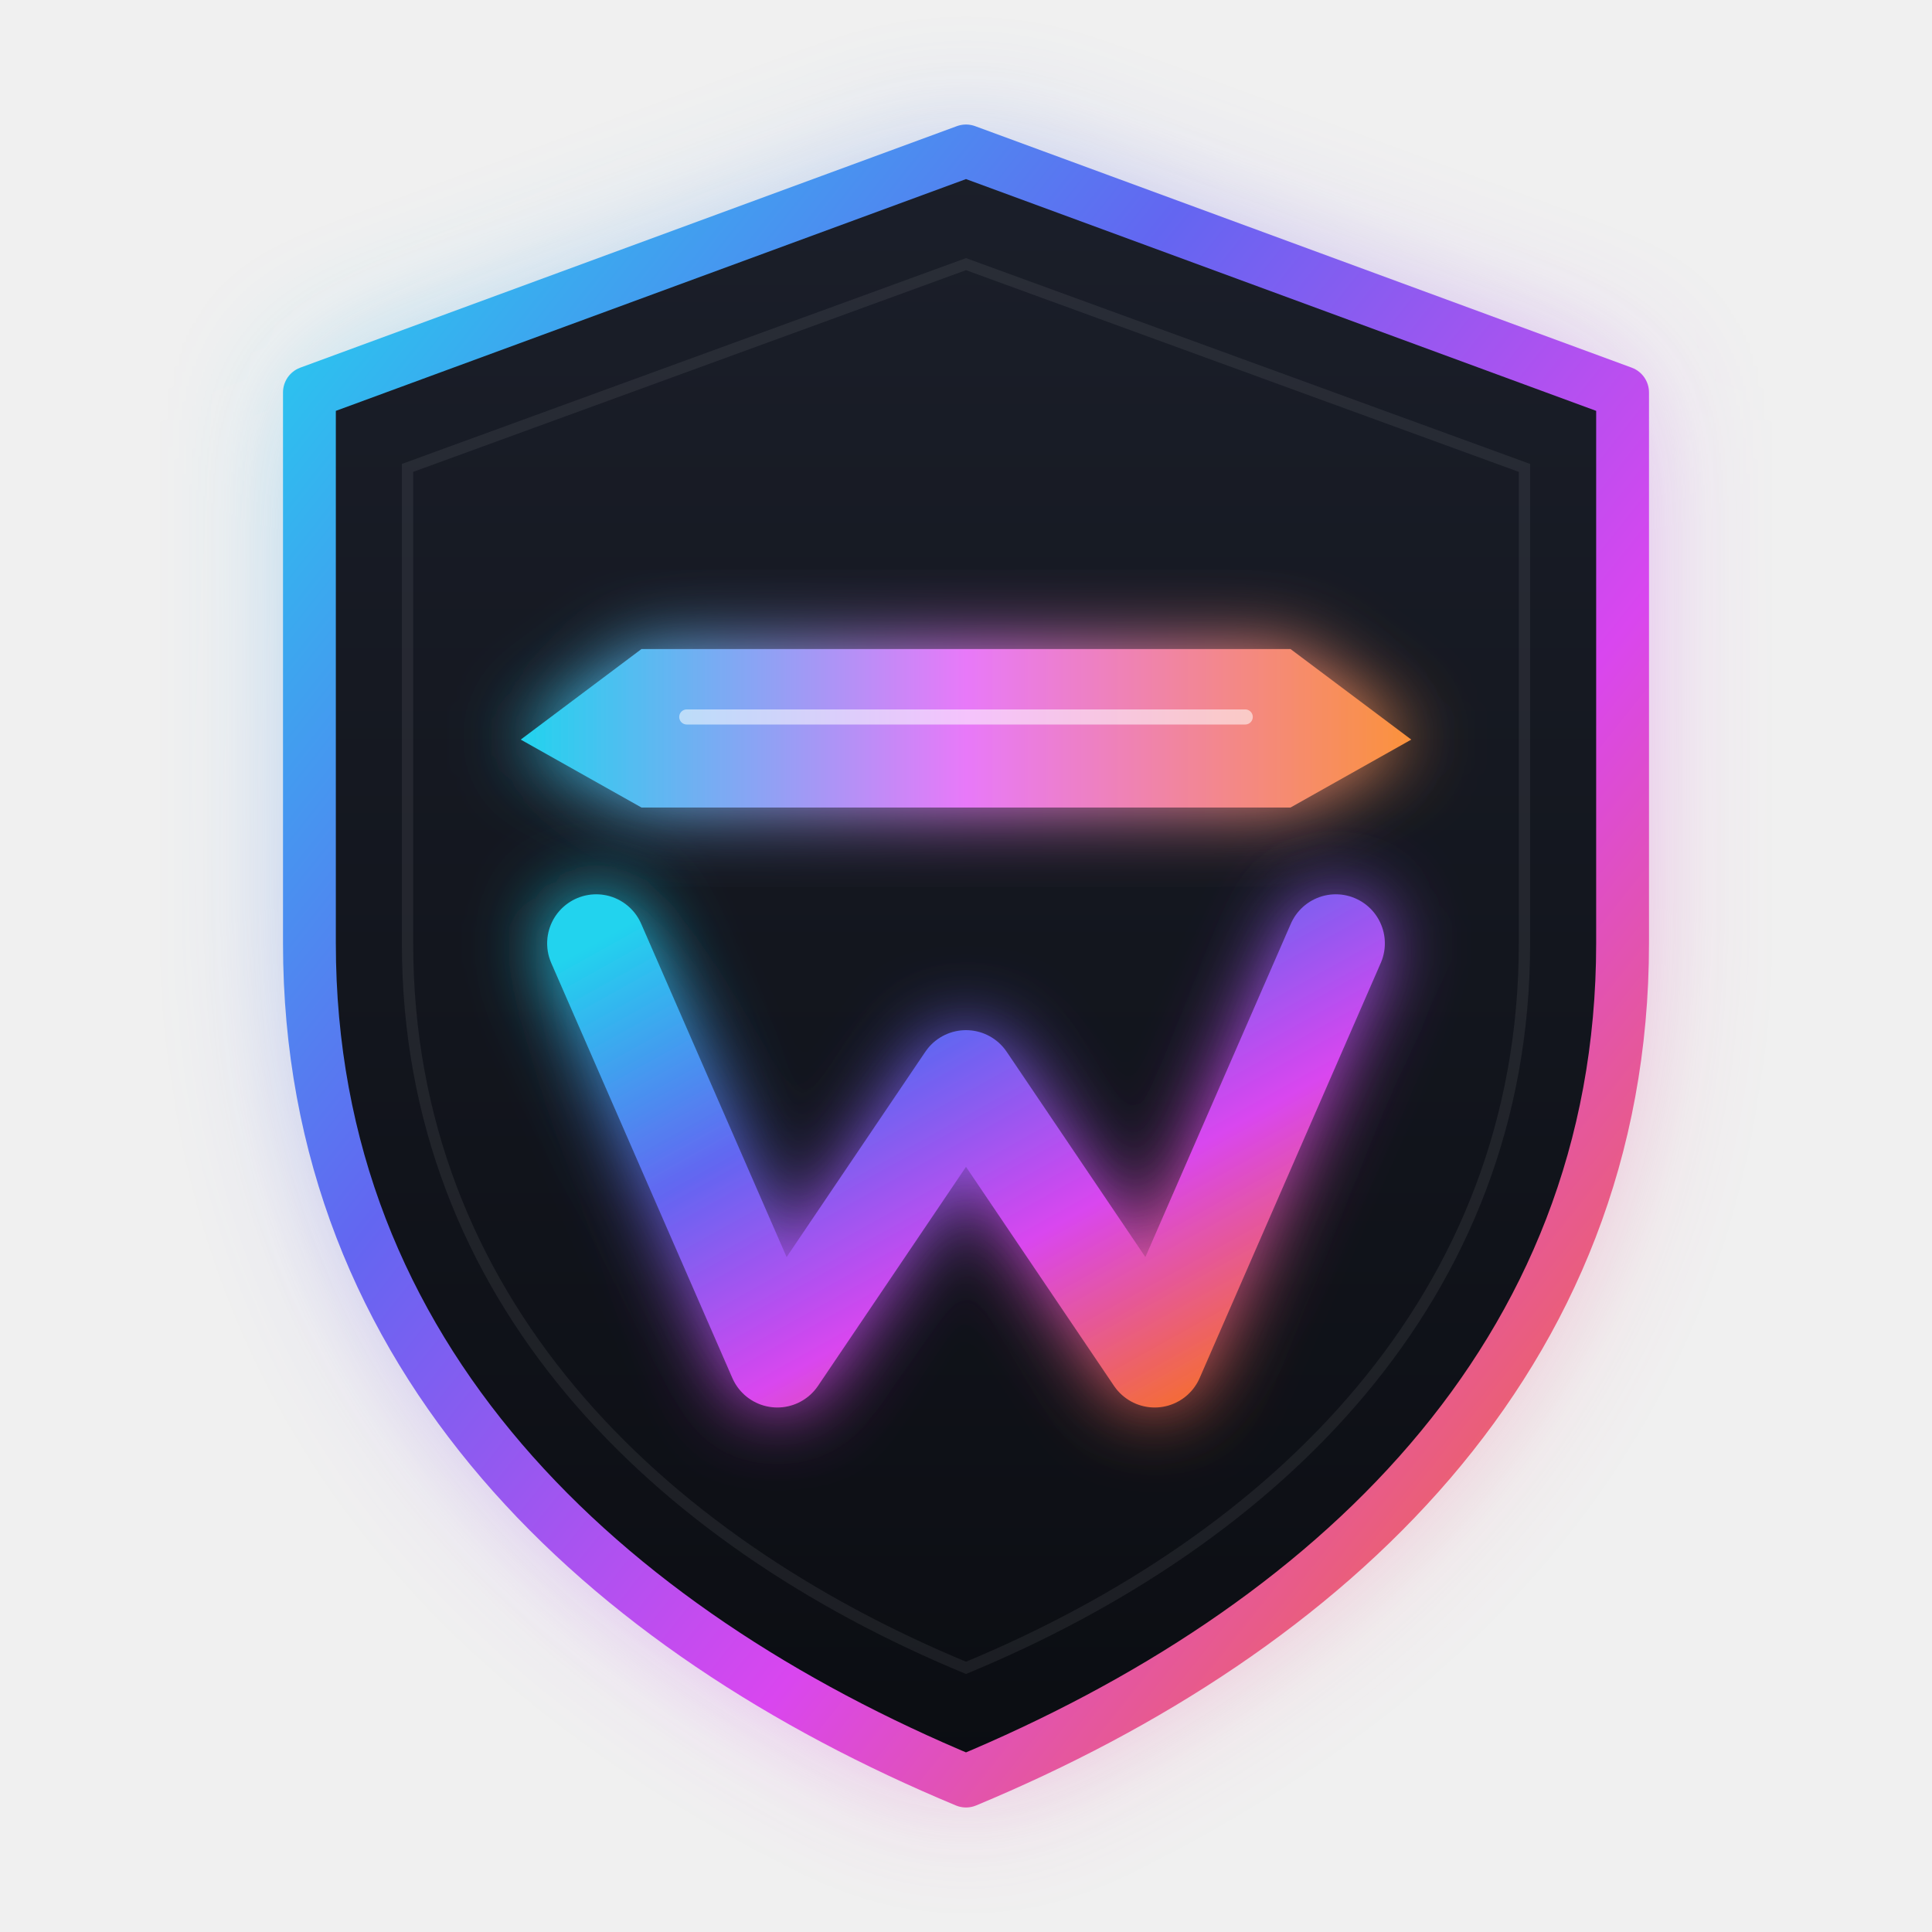
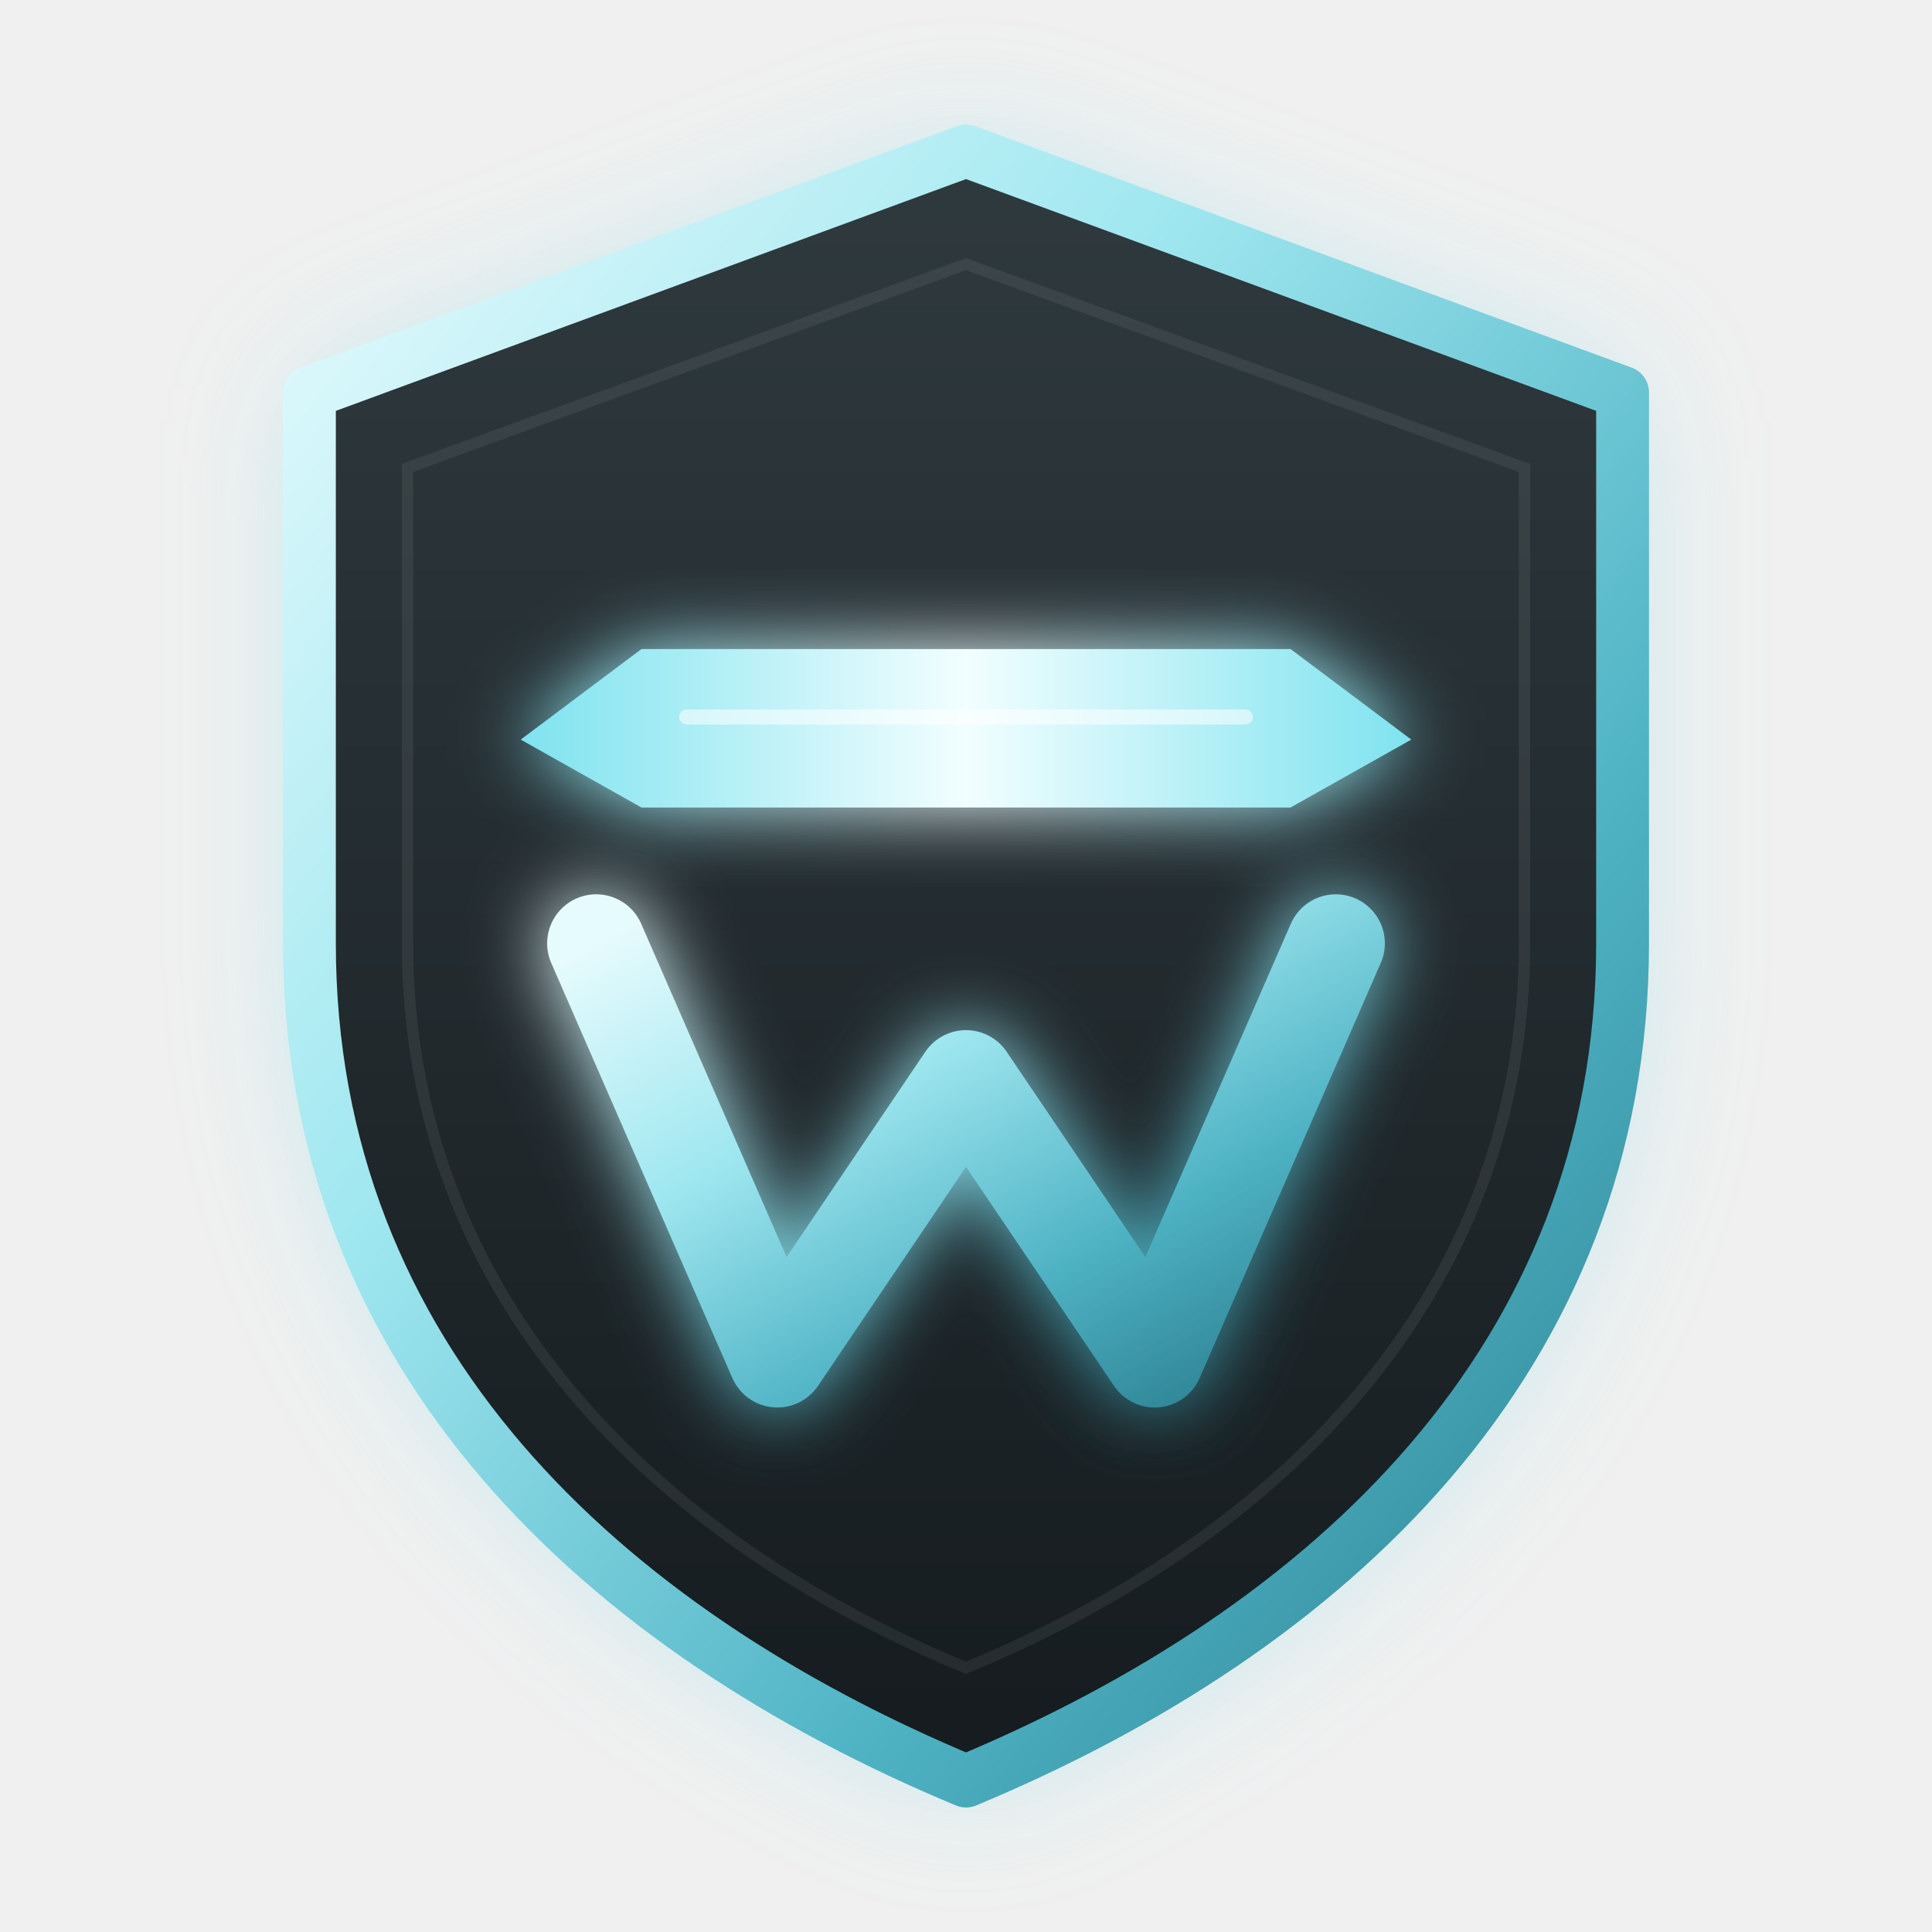
<svg xmlns="http://www.w3.org/2000/svg" width="512" height="512" viewBox="0 0 512 512">
  <defs>
    <linearGradient id="rgb" x1="0" y1="0" x2="1" y2="1">
-       <stop offset="0" stop-color="#22d3ee" />
-       <stop offset="0.35" stop-color="#6366f1" />
-       <stop offset="0.65" stop-color="#d946ef" />
-       <stop offset="1" stop-color="#f97316" />
+       <stop offset="0" stop-color="#e6fbfd" />
+       <stop offset="0.35" stop-color="#9fe7f0" />
+       <stop offset="0.7" stop-color="#4fb3c4" />
+       <stop offset="1" stop-color="#2a7f8f" />
    </linearGradient>
    <linearGradient id="visor" x1="0" y1="0" x2="1" y2="0">
-       <stop offset="0" stop-color="#22d3ee" />
-       <stop offset="0.5" stop-color="#e879f9" />
-       <stop offset="1" stop-color="#fb923c" />
+       <stop offset="0" stop-color="#7fe3ef" />
+       <stop offset="0.5" stop-color="#f2feff" />
+       <stop offset="1" stop-color="#7fe3ef" />
    </linearGradient>
    <linearGradient id="body" x1="0" y1="0" x2="0" y2="1">
-       <stop offset="0" stop-color="#1b1f2a" />
-       <stop offset="1" stop-color="#0b0d12" />
+       <stop offset="0" stop-color="#2f3a3f" />
+       <stop offset="1" stop-color="#151b1e" />
    </linearGradient>
    <filter id="glow" x="-50%" y="-50%" width="200%" height="200%">
      <feGaussianBlur stdDeviation="10" result="b" />
      <feMerge>
        <feMergeNode in="b" />
        <feMergeNode in="SourceGraphic" />
      </feMerge>
    </filter>
    <filter id="softglow" x="-50%" y="-50%" width="200%" height="200%">
      <feGaussianBlur stdDeviation="18" />
    </filter>
  </defs>
-   <path d="M256 40 L430 104 V250 C430 360 352 432 256 472 C160 432 82 360 82 250 V104 Z" fill="url(#rgb)" opacity="0.45" filter="url(#softglow)" />
+   <path d="M256 40 L430 104 V250 C430 360 352 432 256 472 C160 432 82 360 82 250 V104 Z" fill="#5fd4e4" opacity="0.35" filter="url(#softglow)" />
  <path d="M256 40 L430 104 V250 C430 360 352 432 256 472 C160 432 82 360 82 250 V104 Z" fill="url(#body)" stroke="url(#rgb)" stroke-width="14" stroke-linejoin="round" />
  <path d="M256 70 L404 124 V250 C404 344 338 408 256 442 C174 408 108 344 108 250 V124 Z" fill="none" stroke="#ffffff" stroke-opacity="0.07" stroke-width="3" />
  <path d="M138 196 L170 172 H342 L374 196 L342 214 H170 Z" fill="url(#visor)" filter="url(#glow)" />
  <path d="M182 190 H330" stroke="#ffffff" stroke-opacity="0.55" stroke-width="4" stroke-linecap="round" />
  <path d="M158 250 L206 360 L256 286 L306 360 L354 250" fill="none" stroke="url(#rgb)" stroke-width="26" stroke-linecap="round" stroke-linejoin="round" filter="url(#glow)" />
</svg>
